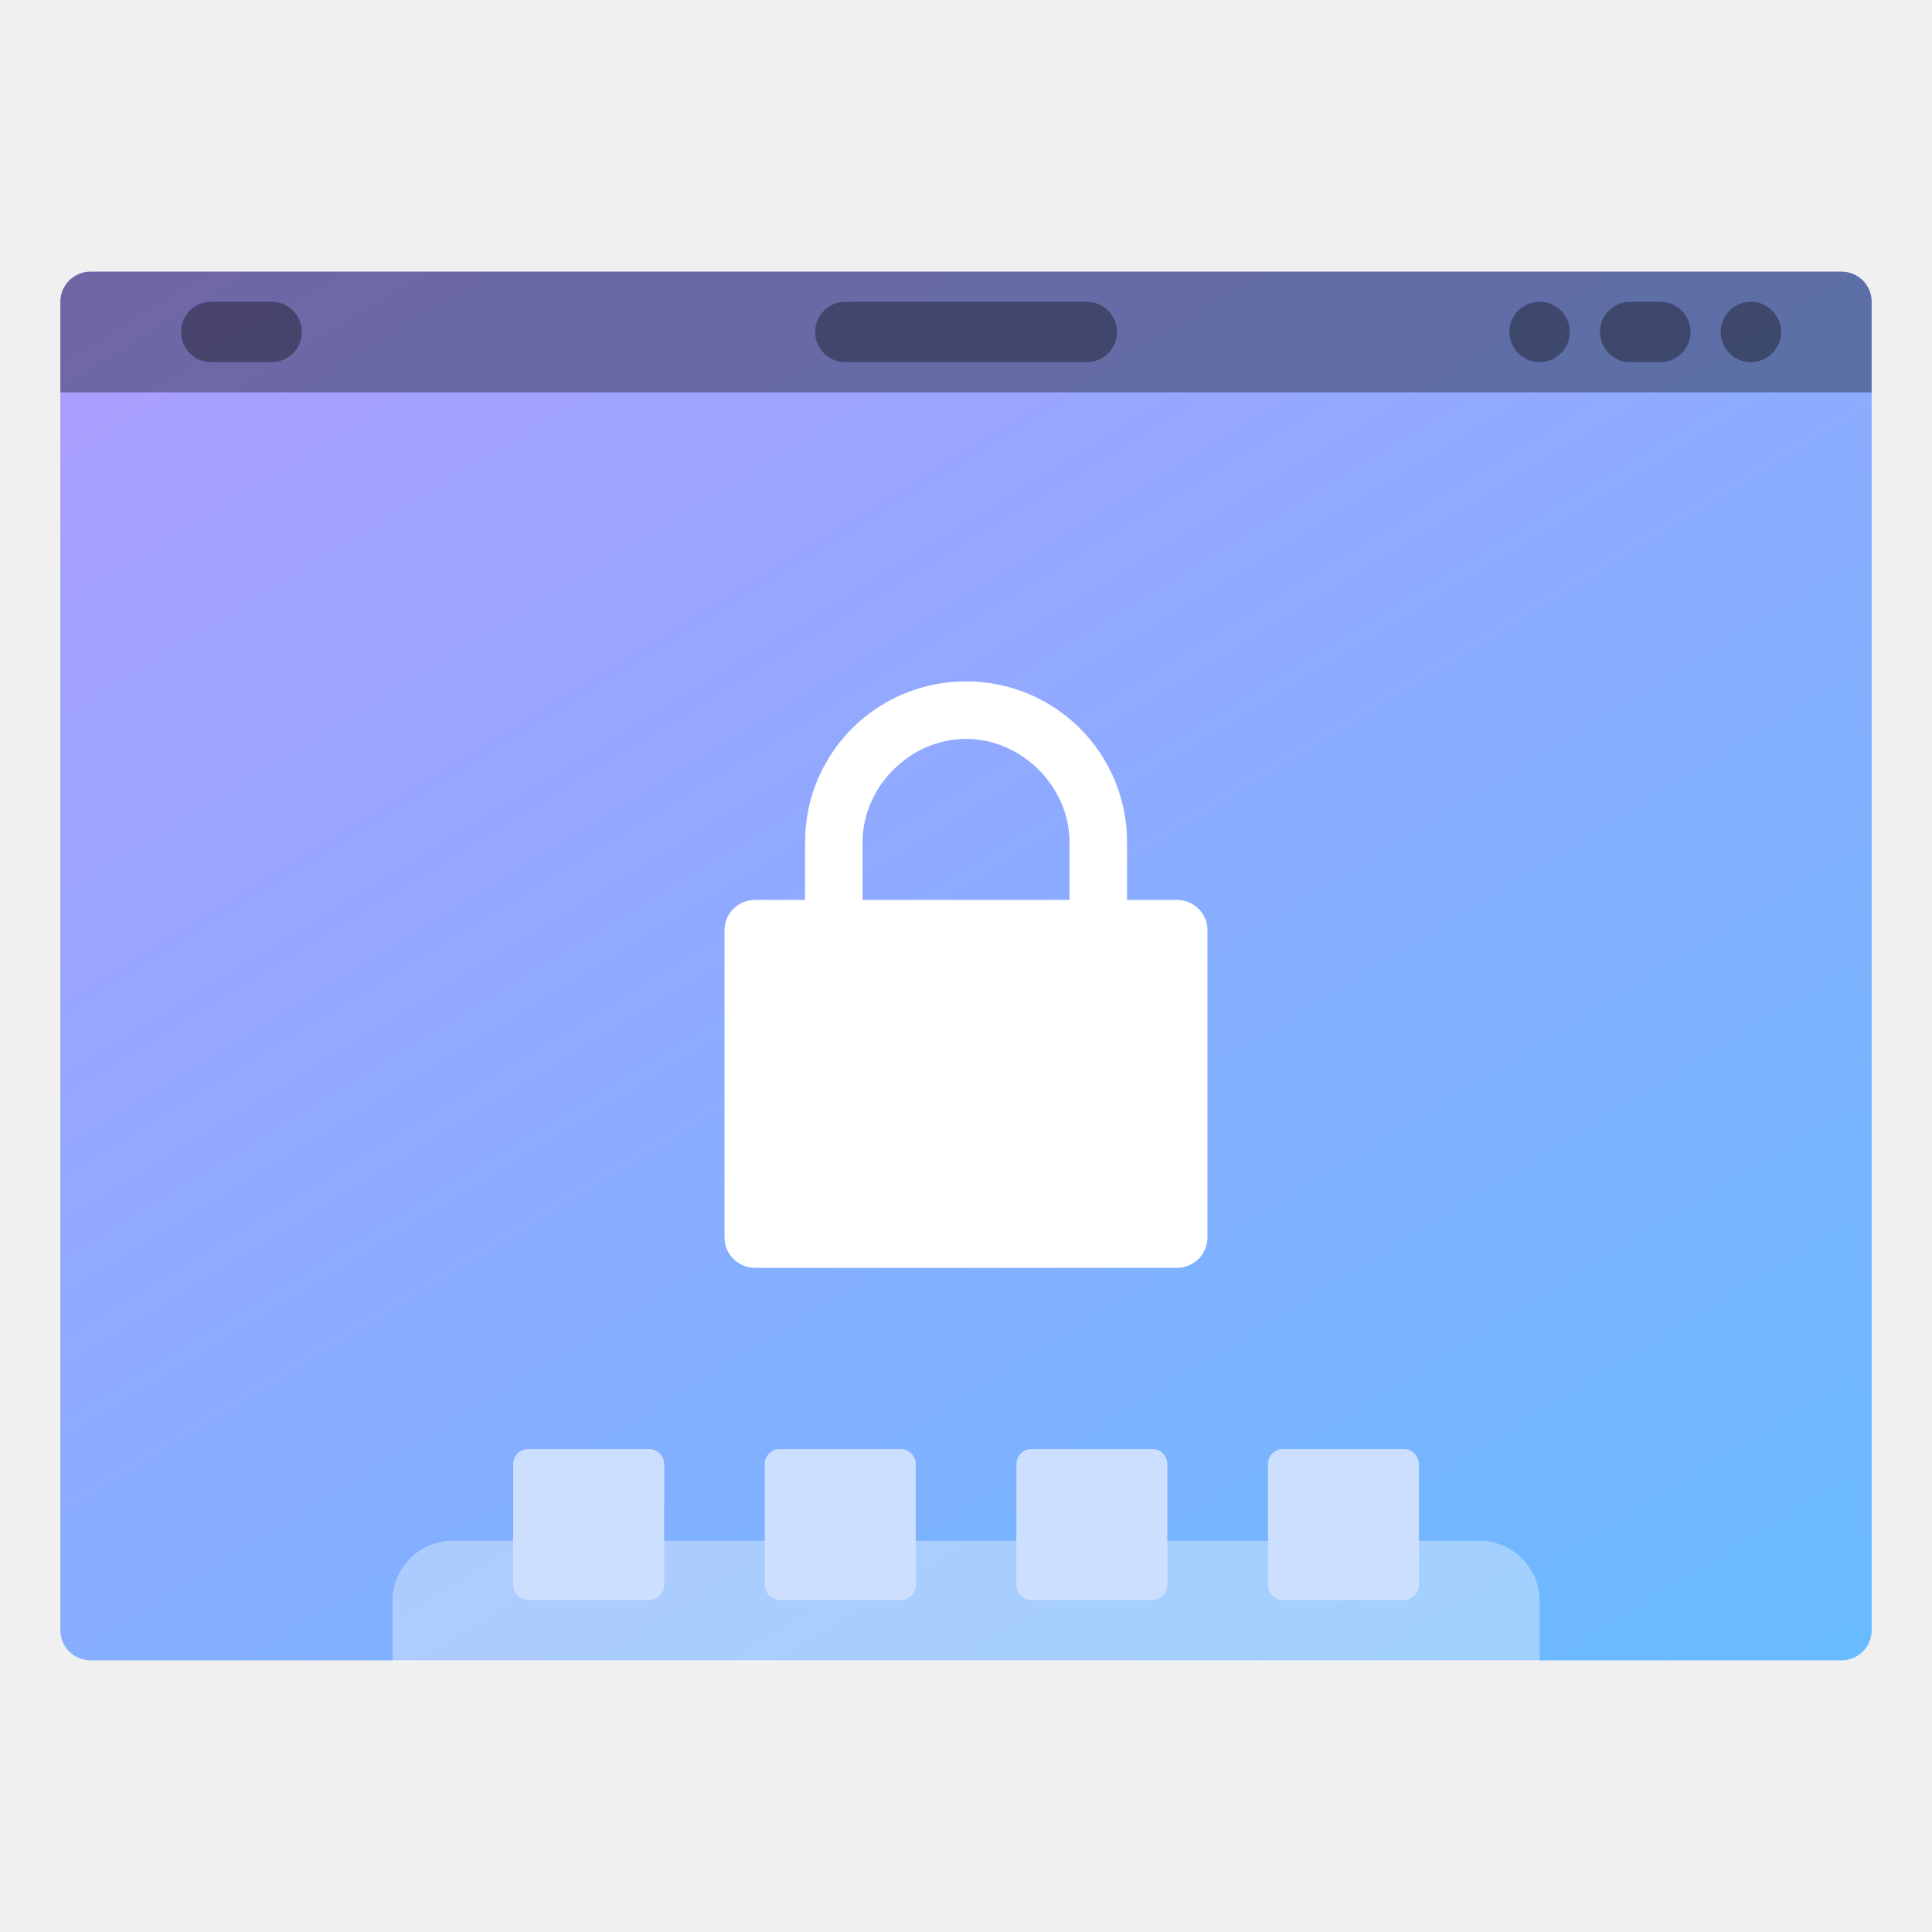
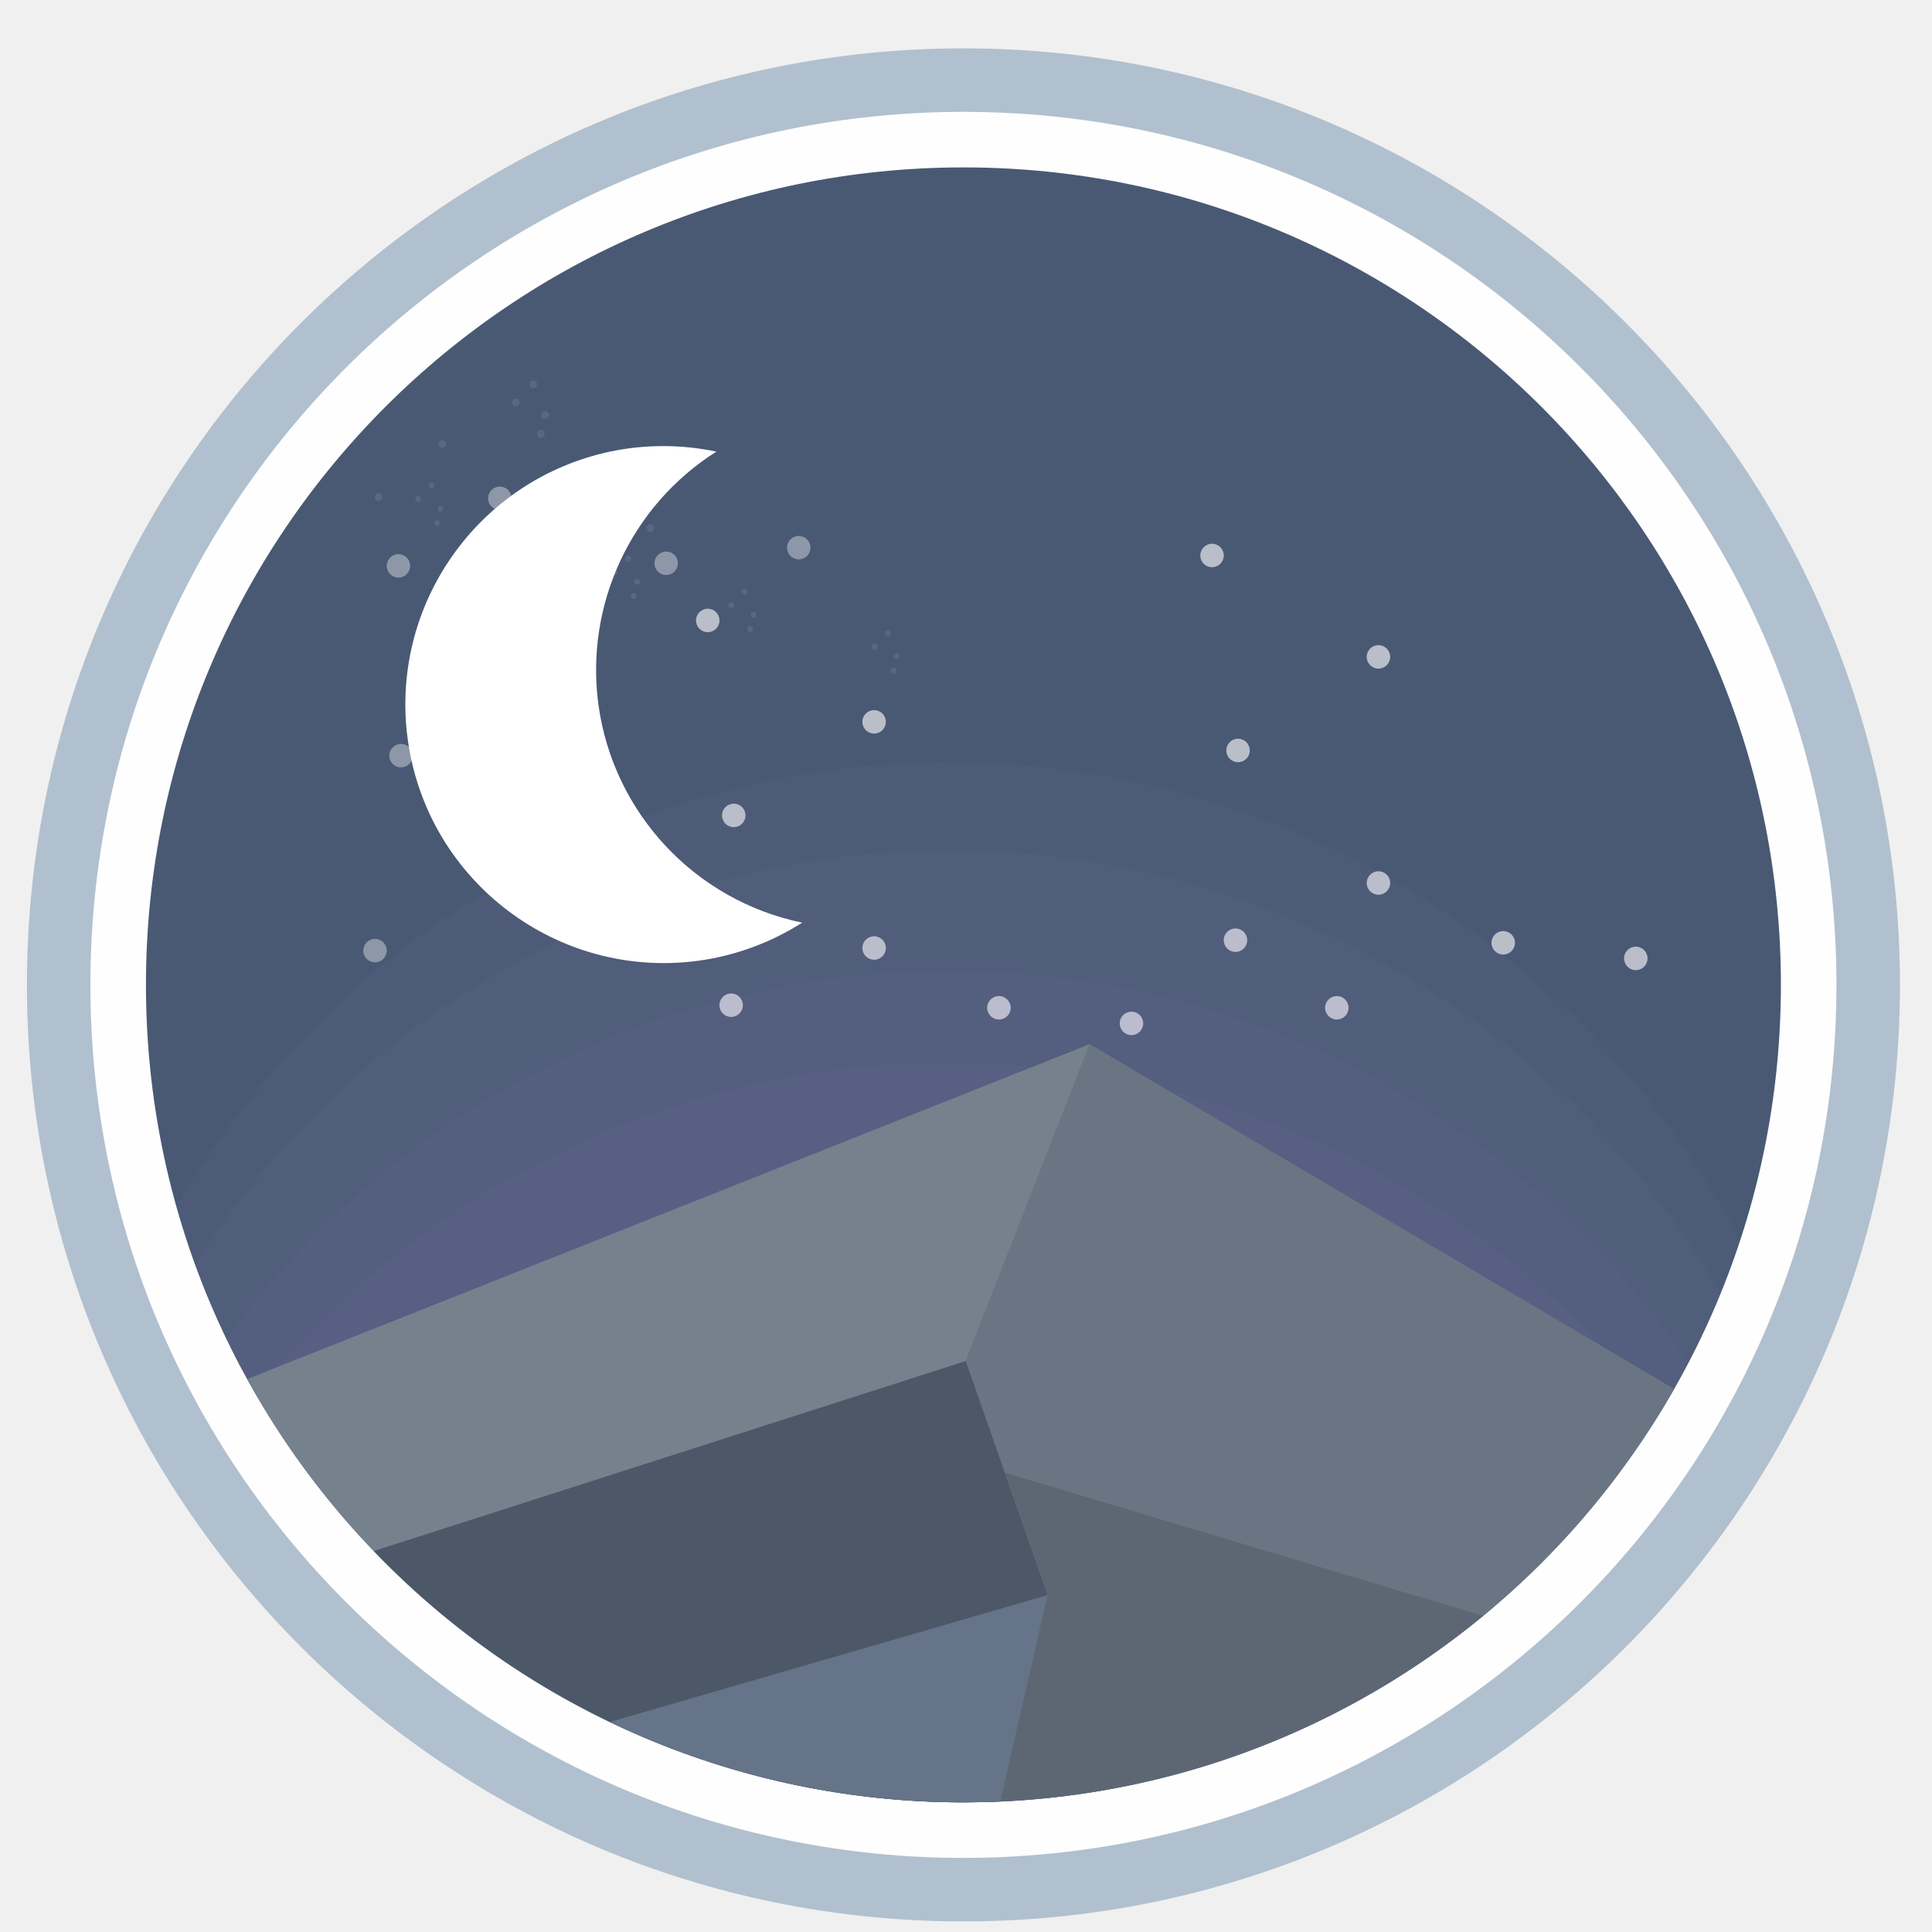
- <svg xmlns="http://www.w3.org/2000/svg" width="64" height="64" viewBox="0 0 16.933 16.933">
-   <defs>
-     <linearGradient id="a" x1="13.229" x2="2.117" y1="297" y2="280.07" gradientTransform="matrix(1.0714 0 0 1 -.605 -280.07)" gradientUnits="userSpaceOnUse">
-       <stop stop-color="#66bcff" offset="0" />
-       <stop stop-color="#b29aff" offset="1" />
-     </linearGradient>
-   </defs>
-   <path d="M.794 2.381H16.14c.146 0 .264.118.264.264v11.642a.264.264 0 0 1-.264.265H.794a.264.264 0 0 1-.265-.265V2.645c0-.146.118-.264.265-.264z" fill="url(#a)" style="paint-order:stroke markers fill" />
-   <path d="M3.97 13.504a.528.528 0 0 0-.53.53v.53h10.054v-.53a.528.528 0 0 0-.53-.53z" fill="#fff" opacity=".35" style="paint-order:stroke markers fill" />
-   <rect x="1.587" y="2.645" width="1.058" height=".529" ry=".265" opacity=".35" style="paint-order:stroke markers fill" />
-   <rect x="7.144" y="2.645" width="2.646" height=".529" ry=".265" opacity=".35" style="paint-order:stroke markers fill" />
-   <rect x="15.081" y="2.645" width=".529" height=".529" ry=".265" opacity=".35" style="paint-order:stroke markers fill" />
-   <rect x="14.023" y="2.645" width=".794" height=".529" ry=".265" opacity=".35" style="paint-order:stroke markers fill" />
-   <rect x="13.229" y="2.645" width=".529" height=".529" ry=".265" opacity=".35" style="paint-order:stroke markers fill" />
-   <g fill="#ccdfff">
-     <rect x="4.498" y="12.7" width="1.323" height="1.323" ry=".132" style="paint-order:stroke markers fill" />
-     <rect x="6.703" y="12.7" width="1.323" height="1.323" ry=".132" style="paint-order:stroke markers fill" />
-     <rect x="8.908" y="12.7" width="1.323" height="1.323" ry=".132" style="paint-order:stroke markers fill" />
-     <rect x="11.113" y="12.7" width="1.323" height="1.323" ry=".132" style="paint-order:stroke markers fill" />
+ <svg xmlns="http://www.w3.org/2000/svg" height="48" width="48" version="1.1" id="svg6">
+   <defs id="defs10" />
+   <circle cx="23.941" cy="31.535" fill="#74a2f3" opacity=".99" r="13.233" transform="matrix(1.758306 0 0 1.758306 -18.15909 -30.97875)" id="circle2" style="fill:#b0bfce;fill-opacity:1" />
+   <ellipse cx="23.936" cy="24.469" fill="#74a2f3" opacity="0.99" id="circle831" style="fill:#ffffff;fill-opacity:0.994;stroke-width:1.639" rx="21.69" ry="21.69" />
+   <ellipse cx="23.936" cy="24.469" fill="#74a2f3" opacity="0.99" id="ellipse833" style="fill:#485873;fill-opacity:1;stroke-width:1.535" rx="20.31" ry="20.31" />
+   <circle style="fill:#ffffff;fill-opacity:0.376;stroke:none;stroke-width:0.505;stroke-linecap:round;stroke-linejoin:bevel;stroke-miterlimit:4;stroke-dasharray:none;stroke-dashoffset:0;stroke-opacity:1" id="path4563" cx="9.899" cy="14.059" r="0.291" />
+   <circle r="0.291" cy="13.607" cx="19.845" id="circle4565" style="fill:#ffffff;fill-opacity:0.376;stroke:none;stroke-width:0.505;stroke-linecap:round;stroke-linejoin:bevel;stroke-miterlimit:4;stroke-dasharray:none;stroke-dashoffset:0;stroke-opacity:1" />
+   <circle style="fill:#ffffff;fill-opacity:0.376;stroke:none;stroke-width:0.505;stroke-linecap:round;stroke-linejoin:bevel;stroke-miterlimit:4;stroke-dasharray:none;stroke-dashoffset:0;stroke-opacity:1" id="circle4567" cx="9.963" cy="18.774" r="0.291" />
+   <circle r="0.291" cy="12.38" cx="12.417" id="circle4569" style="fill:#ffffff;fill-opacity:0.376;stroke:none;stroke-width:0.505;stroke-linecap:round;stroke-linejoin:bevel;stroke-miterlimit:4;stroke-dasharray:none;stroke-dashoffset:0;stroke-opacity:1" />
+   <circle style="fill:#ffffff;fill-opacity:0.376;stroke:none;stroke-width:0.505;stroke-linecap:round;stroke-linejoin:bevel;stroke-miterlimit:4;stroke-dasharray:none;stroke-dashoffset:0;stroke-opacity:1" id="circle4571" cx="13.451" cy="21.099" r="0.291" />
+   <circle r="0.291" cy="23.618" cx="9.317" id="circle4573" style="fill:#ffffff;fill-opacity:0.376;stroke:none;stroke-width:0.505;stroke-linecap:round;stroke-linejoin:bevel;stroke-miterlimit:4;stroke-dasharray:none;stroke-dashoffset:0;stroke-opacity:1" />
+   <circle style="fill:#ffffff;fill-opacity:0.376;stroke:none;stroke-width:0.505;stroke-linecap:round;stroke-linejoin:bevel;stroke-miterlimit:4;stroke-dasharray:none;stroke-dashoffset:0;stroke-opacity:1" id="circle4575" cx="13.451" cy="15.48" r="0.291" />
+   <circle r="0.291" cy="13.995" cx="16.551" id="circle4577" style="fill:#ffffff;fill-opacity:0.376;stroke:none;stroke-width:0.505;stroke-linecap:round;stroke-linejoin:bevel;stroke-miterlimit:4;stroke-dasharray:none;stroke-dashoffset:0;stroke-opacity:1" />
+   <circle r="0.291" cy="-23.359" cx="30.695" id="circle4579" style="fill:#ffffff;fill-opacity:0.376;stroke:none;stroke-width:0.505;stroke-linecap:round;stroke-linejoin:bevel;stroke-miterlimit:4;stroke-dasharray:none;stroke-dashoffset:0;stroke-opacity:1" transform="scale(1,-1)" />
+   <circle style="fill:#ffffff;fill-opacity:0.376;stroke:none;stroke-width:0.505;stroke-linecap:round;stroke-linejoin:bevel;stroke-miterlimit:4;stroke-dasharray:none;stroke-dashoffset:0;stroke-opacity:1" id="circle4581" cx="40.641" cy="-23.811" r="0.291" transform="scale(1,-1)" />
+   <circle r="0.291" cy="-18.645" cx="30.759" id="circle4583" style="fill:#ffffff;fill-opacity:0.376;stroke:none;stroke-width:0.505;stroke-linecap:round;stroke-linejoin:bevel;stroke-miterlimit:4;stroke-dasharray:none;stroke-dashoffset:0;stroke-opacity:1" transform="scale(1,-1)" />
+   <circle style="fill:#ffffff;fill-opacity:0.376;stroke:none;stroke-width:0.505;stroke-linecap:round;stroke-linejoin:bevel;stroke-miterlimit:4;stroke-dasharray:none;stroke-dashoffset:0;stroke-opacity:1" id="circle4585" cx="33.213" cy="-25.038" r="0.291" transform="scale(1,-1)" />
+   <circle r="0.291" cy="-16.32" cx="34.247" id="circle4587" style="fill:#ffffff;fill-opacity:0.376;stroke:none;stroke-width:0.505;stroke-linecap:round;stroke-linejoin:bevel;stroke-miterlimit:4;stroke-dasharray:none;stroke-dashoffset:0;stroke-opacity:1" transform="scale(1,-1)" />
+   <circle style="fill:#ffffff;fill-opacity:0.376;stroke:none;stroke-width:0.505;stroke-linecap:round;stroke-linejoin:bevel;stroke-miterlimit:4;stroke-dasharray:none;stroke-dashoffset:0;stroke-opacity:1" id="circle4589" cx="30.113" cy="-13.801" r="0.291" transform="scale(1,-1)" />
+   <circle r="0.291" cy="-21.938" cx="34.247" id="circle4591" style="fill:#ffffff;fill-opacity:0.376;stroke:none;stroke-width:0.505;stroke-linecap:round;stroke-linejoin:bevel;stroke-miterlimit:4;stroke-dasharray:none;stroke-dashoffset:0;stroke-opacity:1" transform="scale(1,-1)" />
+   <circle style="fill:#ffffff;fill-opacity:0.376;stroke:none;stroke-width:0.505;stroke-linecap:round;stroke-linejoin:bevel;stroke-miterlimit:4;stroke-dasharray:none;stroke-dashoffset:0;stroke-opacity:1" id="circle4593" cx="37.347" cy="-23.424" r="0.291" transform="scale(1,-1)" />
+   <circle style="fill:#ffffff;fill-opacity:0.376;stroke:none;stroke-width:0.505;stroke-linecap:round;stroke-linejoin:bevel;stroke-miterlimit:4;stroke-dasharray:none;stroke-dashoffset:0;stroke-opacity:1" id="circle4595" cx="30.695" cy="-23.359" r="0.291" transform="scale(1,-1)" />
+   <circle r="0.291" cy="-23.811" cx="40.641" id="circle4597" style="fill:#ffffff;fill-opacity:0.376;stroke:none;stroke-width:0.505;stroke-linecap:round;stroke-linejoin:bevel;stroke-miterlimit:4;stroke-dasharray:none;stroke-dashoffset:0;stroke-opacity:1" transform="scale(1,-1)" />
+   <circle style="fill:#ffffff;fill-opacity:0.376;stroke:none;stroke-width:0.505;stroke-linecap:round;stroke-linejoin:bevel;stroke-miterlimit:4;stroke-dasharray:none;stroke-dashoffset:0;stroke-opacity:1" id="circle4599" cx="30.759" cy="-18.645" r="0.291" transform="scale(1,-1)" />
+   <circle r="0.291" cy="-25.038" cx="33.213" id="circle4601" style="fill:#ffffff;fill-opacity:0.376;stroke:none;stroke-width:0.505;stroke-linecap:round;stroke-linejoin:bevel;stroke-miterlimit:4;stroke-dasharray:none;stroke-dashoffset:0;stroke-opacity:1" transform="scale(1,-1)" />
+   <circle style="fill:#ffffff;fill-opacity:0.376;stroke:none;stroke-width:0.505;stroke-linecap:round;stroke-linejoin:bevel;stroke-miterlimit:4;stroke-dasharray:none;stroke-dashoffset:0;stroke-opacity:1" id="circle4603" cx="34.247" cy="-16.32" r="0.291" transform="scale(1,-1)" />
+   <circle r="0.291" cy="-13.801" cx="30.113" id="circle4605" style="fill:#ffffff;fill-opacity:0.376;stroke:none;stroke-width:0.505;stroke-linecap:round;stroke-linejoin:bevel;stroke-miterlimit:4;stroke-dasharray:none;stroke-dashoffset:0;stroke-opacity:1" transform="scale(1,-1)" />
+   <circle style="fill:#ffffff;fill-opacity:0.376;stroke:none;stroke-width:0.505;stroke-linecap:round;stroke-linejoin:bevel;stroke-miterlimit:4;stroke-dasharray:none;stroke-dashoffset:0;stroke-opacity:1" id="circle4607" cx="34.247" cy="-21.938" r="0.291" transform="scale(1,-1)" />
+   <circle r="0.291" cy="-23.424" cx="37.347" id="circle4609" style="fill:#ffffff;fill-opacity:0.376;stroke:none;stroke-width:0.505;stroke-linecap:round;stroke-linejoin:bevel;stroke-miterlimit:4;stroke-dasharray:none;stroke-dashoffset:0;stroke-opacity:1" transform="scale(1,-1)" />
+   <circle transform="scale(1,-1)" style="fill:#ffffff;fill-opacity:0.376;stroke:none;stroke-width:0.505;stroke-linecap:round;stroke-linejoin:bevel;stroke-miterlimit:4;stroke-dasharray:none;stroke-dashoffset:0;stroke-opacity:1" id="circle4611" cx="18.165" cy="-24.974" r="0.291" />
+   <circle transform="scale(1,-1)" r="0.291" cy="-25.426" cx="28.111" id="circle4613" style="fill:#ffffff;fill-opacity:0.376;stroke:none;stroke-width:0.505;stroke-linecap:round;stroke-linejoin:bevel;stroke-miterlimit:4;stroke-dasharray:none;stroke-dashoffset:0;stroke-opacity:1" />
+   <circle transform="scale(1,-1)" style="fill:#ffffff;fill-opacity:0.376;stroke:none;stroke-width:0.505;stroke-linecap:round;stroke-linejoin:bevel;stroke-miterlimit:4;stroke-dasharray:none;stroke-dashoffset:0;stroke-opacity:1" id="circle4615" cx="18.23" cy="-20.259" r="0.291" />
+   <circle transform="scale(1,-1)" style="fill:#ffffff;fill-opacity:0.376;stroke:none;stroke-width:0.505;stroke-linecap:round;stroke-linejoin:bevel;stroke-miterlimit:4;stroke-dasharray:none;stroke-dashoffset:0;stroke-opacity:1" id="circle4619" cx="21.717" cy="-17.934" r="0.291" />
+   <circle transform="scale(1,-1)" r="0.291" cy="-15.415" cx="17.584" id="circle4621" style="fill:#ffffff;fill-opacity:0.376;stroke:none;stroke-width:0.505;stroke-linecap:round;stroke-linejoin:bevel;stroke-miterlimit:4;stroke-dasharray:none;stroke-dashoffset:0;stroke-opacity:1" />
+   <circle transform="scale(1,-1)" style="fill:#ffffff;fill-opacity:0.376;stroke:none;stroke-width:0.505;stroke-linecap:round;stroke-linejoin:bevel;stroke-miterlimit:4;stroke-dasharray:none;stroke-dashoffset:0;stroke-opacity:1" id="circle4623" cx="21.717" cy="-23.553" r="0.291" />
+   <circle transform="scale(1,-1)" r="0.291" cy="-25.038" cx="24.818" id="circle4625" style="fill:#ffffff;fill-opacity:0.376;stroke:none;stroke-width:0.505;stroke-linecap:round;stroke-linejoin:bevel;stroke-miterlimit:4;stroke-dasharray:none;stroke-dashoffset:0;stroke-opacity:1" />
+   <circle transform="scale(1,-1)" r="0.291" cy="-24.974" cx="18.165" id="circle4627" style="fill:#ffffff;fill-opacity:0.376;stroke:none;stroke-width:0.505;stroke-linecap:round;stroke-linejoin:bevel;stroke-miterlimit:4;stroke-dasharray:none;stroke-dashoffset:0;stroke-opacity:1" />
+   <circle transform="scale(1,-1)" style="fill:#ffffff;fill-opacity:0.376;stroke:none;stroke-width:0.505;stroke-linecap:round;stroke-linejoin:bevel;stroke-miterlimit:4;stroke-dasharray:none;stroke-dashoffset:0;stroke-opacity:1" id="circle4629" cx="28.111" cy="-25.426" r="0.291" />
+   <circle transform="scale(1,-1)" r="0.291" cy="-20.259" cx="18.23" id="circle4631" style="fill:#ffffff;fill-opacity:0.376;stroke:none;stroke-width:0.505;stroke-linecap:round;stroke-linejoin:bevel;stroke-miterlimit:4;stroke-dasharray:none;stroke-dashoffset:0;stroke-opacity:1" />
+   <circle transform="scale(1,-1)" r="0.291" cy="-17.934" cx="21.717" id="circle4635" style="fill:#ffffff;fill-opacity:0.376;stroke:none;stroke-width:0.505;stroke-linecap:round;stroke-linejoin:bevel;stroke-miterlimit:4;stroke-dasharray:none;stroke-dashoffset:0;stroke-opacity:1" />
+   <circle transform="scale(1,-1)" style="fill:#ffffff;fill-opacity:0.376;stroke:none;stroke-width:0.505;stroke-linecap:round;stroke-linejoin:bevel;stroke-miterlimit:4;stroke-dasharray:none;stroke-dashoffset:0;stroke-opacity:1" id="circle4637" cx="17.584" cy="-15.415" r="0.291" />
+   <circle transform="scale(1,-1)" r="0.291" cy="-23.553" cx="21.717" id="circle4639" style="fill:#ffffff;fill-opacity:0.376;stroke:none;stroke-width:0.505;stroke-linecap:round;stroke-linejoin:bevel;stroke-miterlimit:4;stroke-dasharray:none;stroke-dashoffset:0;stroke-opacity:1" />
+   <circle transform="scale(1,-1)" style="fill:#ffffff;fill-opacity:0.376;stroke:none;stroke-width:0.505;stroke-linecap:round;stroke-linejoin:bevel;stroke-miterlimit:4;stroke-dasharray:none;stroke-dashoffset:0;stroke-opacity:1" id="circle4641" cx="24.818" cy="-25.038" r="0.291" />
+   <circle style="fill:#ffffff;fill-opacity:0.093;fill-rule:evenodd;stroke:none;stroke-width:0.658;stroke-linecap:round;stroke-linejoin:round;stroke-miterlimit:4;stroke-dasharray:none;stroke-dashoffset:0;stroke-opacity:1" id="path1043" cx="9.405" cy="12.35" r="0.096" />
+   <circle r="0.096" cy="13.862" cx="12.217" id="circle1045" style="fill:#ffffff;fill-opacity:0.093;fill-rule:evenodd;stroke:none;stroke-width:0.658;stroke-linecap:round;stroke-linejoin:round;stroke-miterlimit:4;stroke-dasharray:none;stroke-dashoffset:0;stroke-opacity:1" />
+   <circle style="fill:#ffffff;fill-opacity:0.093;fill-rule:evenodd;stroke:none;stroke-width:0.658;stroke-linecap:round;stroke-linejoin:round;stroke-miterlimit:4;stroke-dasharray:none;stroke-dashoffset:0;stroke-opacity:1" id="circle1047" cx="10.987" cy="11.027" r="0.096" />
+   <circle r="0.096" cy="13.124" cx="16.153" id="circle1049" style="fill:#ffffff;fill-opacity:0.093;fill-rule:evenodd;stroke:none;stroke-width:0.658;stroke-linecap:round;stroke-linejoin:round;stroke-miterlimit:4;stroke-dasharray:none;stroke-dashoffset:0;stroke-opacity:1" />
+   <circle style="fill:#ffffff;fill-opacity:0.093;fill-rule:evenodd;stroke:none;stroke-width:0.658;stroke-linecap:round;stroke-linejoin:round;stroke-miterlimit:4;stroke-dasharray:none;stroke-dashoffset:0;stroke-opacity:1" id="circle1051" cx="14.466" cy="12.21" r="0.096" />
+   <circle r="0.096" cy="12.702" cx="14.595" id="circle1053" style="fill:#ffffff;fill-opacity:0.093;fill-rule:evenodd;stroke:none;stroke-width:0.658;stroke-linecap:round;stroke-linejoin:round;stroke-miterlimit:4;stroke-dasharray:none;stroke-dashoffset:0;stroke-opacity:1" />
+   <circle style="fill:#ffffff;fill-opacity:0.093;fill-rule:evenodd;stroke:none;stroke-width:0.658;stroke-linecap:round;stroke-linejoin:round;stroke-miterlimit:4;stroke-dasharray:none;stroke-dashoffset:0;stroke-opacity:1" id="circle1055" cx="14.525" cy="14.623" r="0.096" />
+   <circle r="0.096" cy="13.171" cx="12.967" id="circle1057" style="fill:#ffffff;fill-opacity:0.093;fill-rule:evenodd;stroke:none;stroke-width:0.658;stroke-linecap:round;stroke-linejoin:round;stroke-miterlimit:4;stroke-dasharray:none;stroke-dashoffset:0;stroke-opacity:1" />
+   <circle style="fill:#ffffff;fill-opacity:0.093;fill-rule:evenodd;stroke:none;stroke-width:0.658;stroke-linecap:round;stroke-linejoin:round;stroke-miterlimit:4;stroke-dasharray:none;stroke-dashoffset:0;stroke-opacity:1" id="circle1059" cx="13.435" cy="10.781" r="0.096" />
+   <circle r="0.096" cy="10.312" cx="13.541" id="circle1061" style="fill:#ffffff;fill-opacity:0.093;fill-rule:evenodd;stroke:none;stroke-width:0.658;stroke-linecap:round;stroke-linejoin:round;stroke-miterlimit:4;stroke-dasharray:none;stroke-dashoffset:0;stroke-opacity:1" />
+   <circle style="fill:#ffffff;fill-opacity:0.093;fill-rule:evenodd;stroke:none;stroke-width:0.658;stroke-linecap:round;stroke-linejoin:round;stroke-miterlimit:4;stroke-dasharray:none;stroke-dashoffset:0;stroke-opacity:1" id="circle1074" cx="12.814" cy="9.996" r="0.096" />
+   <circle r="0.096" cy="9.55" cx="13.248" id="circle1076" style="fill:#ffffff;fill-opacity:0.093;fill-rule:evenodd;stroke:none;stroke-width:0.658;stroke-linecap:round;stroke-linejoin:round;stroke-miterlimit:4;stroke-dasharray:none;stroke-dashoffset:0;stroke-opacity:1" />
+   <circle r="0.073" cy="12.995" cx="10.86" id="circle1078" style="fill:#ffffff;fill-opacity:0.093;fill-rule:evenodd;stroke:none;stroke-width:0.499;stroke-linecap:round;stroke-linejoin:round;stroke-miterlimit:4;stroke-dasharray:none;stroke-dashoffset:0;stroke-opacity:1" />
+   <circle style="fill:#ffffff;fill-opacity:0.093;fill-rule:evenodd;stroke:none;stroke-width:0.499;stroke-linecap:round;stroke-linejoin:round;stroke-miterlimit:4;stroke-dasharray:none;stroke-dashoffset:0;stroke-opacity:1" id="circle1080" cx="10.94" cy="12.64" r="0.073" />
+   <circle r="0.073" cy="12.4" cx="10.389" id="circle1082" style="fill:#ffffff;fill-opacity:0.093;fill-rule:evenodd;stroke:none;stroke-width:0.499;stroke-linecap:round;stroke-linejoin:round;stroke-miterlimit:4;stroke-dasharray:none;stroke-dashoffset:0;stroke-opacity:1" />
+   <circle style="fill:#ffffff;fill-opacity:0.093;fill-rule:evenodd;stroke:none;stroke-width:0.499;stroke-linecap:round;stroke-linejoin:round;stroke-miterlimit:4;stroke-dasharray:none;stroke-dashoffset:0;stroke-opacity:1" id="circle1084" cx="10.718" cy="12.062" r="0.073" />
+   <circle style="fill:#ffffff;fill-opacity:0.093;fill-rule:evenodd;stroke:none;stroke-width:0.499;stroke-linecap:round;stroke-linejoin:round;stroke-miterlimit:4;stroke-dasharray:none;stroke-dashoffset:0;stroke-opacity:1" id="circle1086" cx="15.745" cy="14.811" r="0.073" />
+   <circle r="0.073" cy="14.455" cx="15.825" id="circle1088" style="fill:#ffffff;fill-opacity:0.093;fill-rule:evenodd;stroke:none;stroke-width:0.499;stroke-linecap:round;stroke-linejoin:round;stroke-miterlimit:4;stroke-dasharray:none;stroke-dashoffset:0;stroke-opacity:1" />
+   <circle style="fill:#ffffff;fill-opacity:0.093;fill-rule:evenodd;stroke:none;stroke-width:0.499;stroke-linecap:round;stroke-linejoin:round;stroke-miterlimit:4;stroke-dasharray:none;stroke-dashoffset:0;stroke-opacity:1" id="circle1090" cx="15.275" cy="14.216" r="0.073" />
+   <circle r="0.073" cy="13.878" cx="15.603" id="circle1092" style="fill:#ffffff;fill-opacity:0.093;fill-rule:evenodd;stroke:none;stroke-width:0.499;stroke-linecap:round;stroke-linejoin:round;stroke-miterlimit:4;stroke-dasharray:none;stroke-dashoffset:0;stroke-opacity:1" />
+   <circle r="0.073" cy="15.631" cx="18.639" id="circle1094" style="fill:#ffffff;fill-opacity:0.093;fill-rule:evenodd;stroke:none;stroke-width:0.499;stroke-linecap:round;stroke-linejoin:round;stroke-miterlimit:4;stroke-dasharray:none;stroke-dashoffset:0;stroke-opacity:1" />
+   <circle style="fill:#ffffff;fill-opacity:0.093;fill-rule:evenodd;stroke:none;stroke-width:0.499;stroke-linecap:round;stroke-linejoin:round;stroke-miterlimit:4;stroke-dasharray:none;stroke-dashoffset:0;stroke-opacity:1" id="circle1096" cx="18.719" cy="15.276" r="0.073" />
+   <circle r="0.073" cy="15.036" cx="18.169" id="circle1098" style="fill:#ffffff;fill-opacity:0.093;fill-rule:evenodd;stroke:none;stroke-width:0.499;stroke-linecap:round;stroke-linejoin:round;stroke-miterlimit:4;stroke-dasharray:none;stroke-dashoffset:0;stroke-opacity:1" />
+   <circle style="fill:#ffffff;fill-opacity:0.093;fill-rule:evenodd;stroke:none;stroke-width:0.499;stroke-linecap:round;stroke-linejoin:round;stroke-miterlimit:4;stroke-dasharray:none;stroke-dashoffset:0;stroke-opacity:1" id="circle1100" cx="18.497" cy="14.698" r="0.073" />
+   <circle style="fill:#ffffff;fill-opacity:0.093;fill-rule:evenodd;stroke:none;stroke-width:0.499;stroke-linecap:round;stroke-linejoin:round;stroke-miterlimit:4;stroke-dasharray:none;stroke-dashoffset:0;stroke-opacity:1" id="circle1102" cx="22.201" cy="16.662" r="0.073" />
+   <circle r="0.073" cy="16.306" cx="22.28" id="circle1104" style="fill:#ffffff;fill-opacity:0.093;fill-rule:evenodd;stroke:none;stroke-width:0.499;stroke-linecap:round;stroke-linejoin:round;stroke-miterlimit:4;stroke-dasharray:none;stroke-dashoffset:0;stroke-opacity:1" />
+   <circle style="fill:#ffffff;fill-opacity:0.093;fill-rule:evenodd;stroke:none;stroke-width:0.499;stroke-linecap:round;stroke-linejoin:round;stroke-miterlimit:4;stroke-dasharray:none;stroke-dashoffset:0;stroke-opacity:1" id="circle1106" cx="21.73" cy="16.067" r="0.073" />
+   <circle r="0.073" cy="15.729" cx="22.059" id="circle1108" style="fill:#ffffff;fill-opacity:0.093;fill-rule:evenodd;stroke:none;stroke-width:0.499;stroke-linecap:round;stroke-linejoin:round;stroke-miterlimit:4;stroke-dasharray:none;stroke-dashoffset:0;stroke-opacity:1" />
+   <g id="g1113" style="opacity:0.346">
+     <path id="path1084" style="fill:#dcadff;fill-opacity:0.08;stroke:none;stroke-width:2.351;stroke-linecap:square" d="M 23.572 26.414 A 22.203 22.203 0 0 0 6.346 34.619 A 20.31 20.31 0 0 0 23.936 44.779 A 20.31 20.31 0 0 0 41.219 35.135 A 22.203 22.203 0 0 0 23.58 26.414 A 22.203 22.203 0 0 0 23.572 26.414 z " />
+     <path id="circle1091" style="fill:#dcadff;fill-opacity:0.08;stroke:none;stroke-width:2.351;stroke-linecap:square" d="M 23.572 24.121 A 22.203 22.203 0 0 0 5.627 33.262 A 20.31 20.31 0 0 0 23.936 44.779 A 20.31 20.31 0 0 0 41.947 33.852 A 22.203 22.203 0 0 0 23.58 24.121 A 22.203 22.203 0 0 0 23.572 24.121 z " />
+     <path id="circle1093" style="fill:#dcadff;fill-opacity:0.08;stroke:none;stroke-width:2.351;stroke-linecap:square" d="M 23.572 21.131 A 22.203 22.203 0 0 0 4.852 31.412 A 20.31 20.31 0 0 0 23.936 44.779 A 20.31 20.31 0 0 0 42.746 32.127 A 22.203 22.203 0 0 0 23.58 21.131 A 22.203 22.203 0 0 0 23.572 21.131 z " />
+     <path id="circle1095" style="fill:#dcadff;fill-opacity:0.08;stroke:none;stroke-width:2.351;stroke-linecap:square" d="M 23.572 18.945 A 22.203 22.203 0 0 0 4.389 29.984 A 20.31 20.31 0 0 0 23.936 44.779 A 20.31 20.31 0 0 0 43.229 30.812 A 22.203 22.203 0 0 0 23.58 18.945 A 22.203 22.203 0 0 0 23.572 18.945 z " />
  </g>
-   <path d="M.794 2.381a.264.264 0 0 0-.265.265v.793h15.875v-.793a.264.264 0 0 0-.264-.265z" opacity=".35" style="paint-order:stroke markers fill" />
-   <path d="M8.467 5.972c-.782 0-1.411.629-1.411 1.41v.53h.504v-.53c0-.488.418-.906.907-.906.488 0 .907.418.907.907v.529h.504v-.53c0-.781-.63-1.41-1.411-1.41z" fill="#fff" />
-   <rect transform="matrix(0 -1 -1 0 0 0)" x="-11.112" y="-10.583" width="3.225" height="4.233" rx=".266" ry=".269" fill="#fff" />
+   <g id="g857">
+     <path id="path842" style="fill:#697583;fill-opacity:1;stroke:none;stroke-width:1px;stroke-linecap:butt;stroke-linejoin:miter;stroke-opacity:1" d="M 27.074 25.941 L 23.994 33.814 L 26.029 39.629 L 24.854 44.758 A 20.31 20.31 0 0 0 41.592 34.506 L 27.074 25.941 z " />
+     <path id="path844" style="fill:#76818e;stroke:none;stroke-width:1px;stroke-linecap:butt;stroke-linejoin:miter;stroke-opacity:1;fill-opacity:1" d="M 27.074 25.941 L 6.145 34.262 A 20.31 20.31 0 0 0 23.936 44.779 A 20.31 20.31 0 0 0 24.854 44.758 L 26.029 39.629 L 23.994 33.814 L 27.074 25.941 z " />
+     <path id="path846" style="fill:#4c5867;fill-opacity:1;stroke:none;stroke-width:1px;stroke-linecap:butt;stroke-linejoin:miter;stroke-opacity:1" d="M 23.994 33.814 L 9.287 38.535 A 20.31 20.31 0 0 0 23.936 44.779 A 20.31 20.31 0 0 0 24.854 44.758 L 26.029 39.629 L 23.994 33.814 z " />
+     <path id="path848" style="fill:#657488;fill-opacity:1;stroke:none;stroke-width:1px;stroke-linecap:butt;stroke-linejoin:miter;stroke-opacity:1" d="M 26.029 39.629 L 15.156 42.781 A 20.31 20.31 0 0 0 23.936 44.779 A 20.31 20.31 0 0 0 24.854 44.758 L 26.029 39.629 z " />
+     <path id="path850" style="fill:#5d6774;fill-opacity:1;stroke:none;stroke-width:1px;stroke-linecap:butt;stroke-linejoin:miter;stroke-opacity:1" d="M 24.965 36.586 L 26.029 39.629 L 24.854 44.758 A 20.31 20.31 0 0 0 36.848 40.145 L 24.965 36.586 z " />
+   </g>
+   <path d="m 15.175,11.216 a 6.424,6.424 0 0 0 -5.044,7.159 6.424,6.424 0 0 0 7.225,5.494 6.424,6.424 0 0 0 2.574,-0.946 6.424,6.424 0 0 1 -5.062,-5.412 6.424,6.424 0 0 1 2.929,-6.29 6.424,6.424 0 0 0 -2.185,-0.08 6.424,6.424 0 0 0 -0.437,0.075 z" id="path4" style="fill:#ffffff;stroke-width:0.803" />
</svg>
